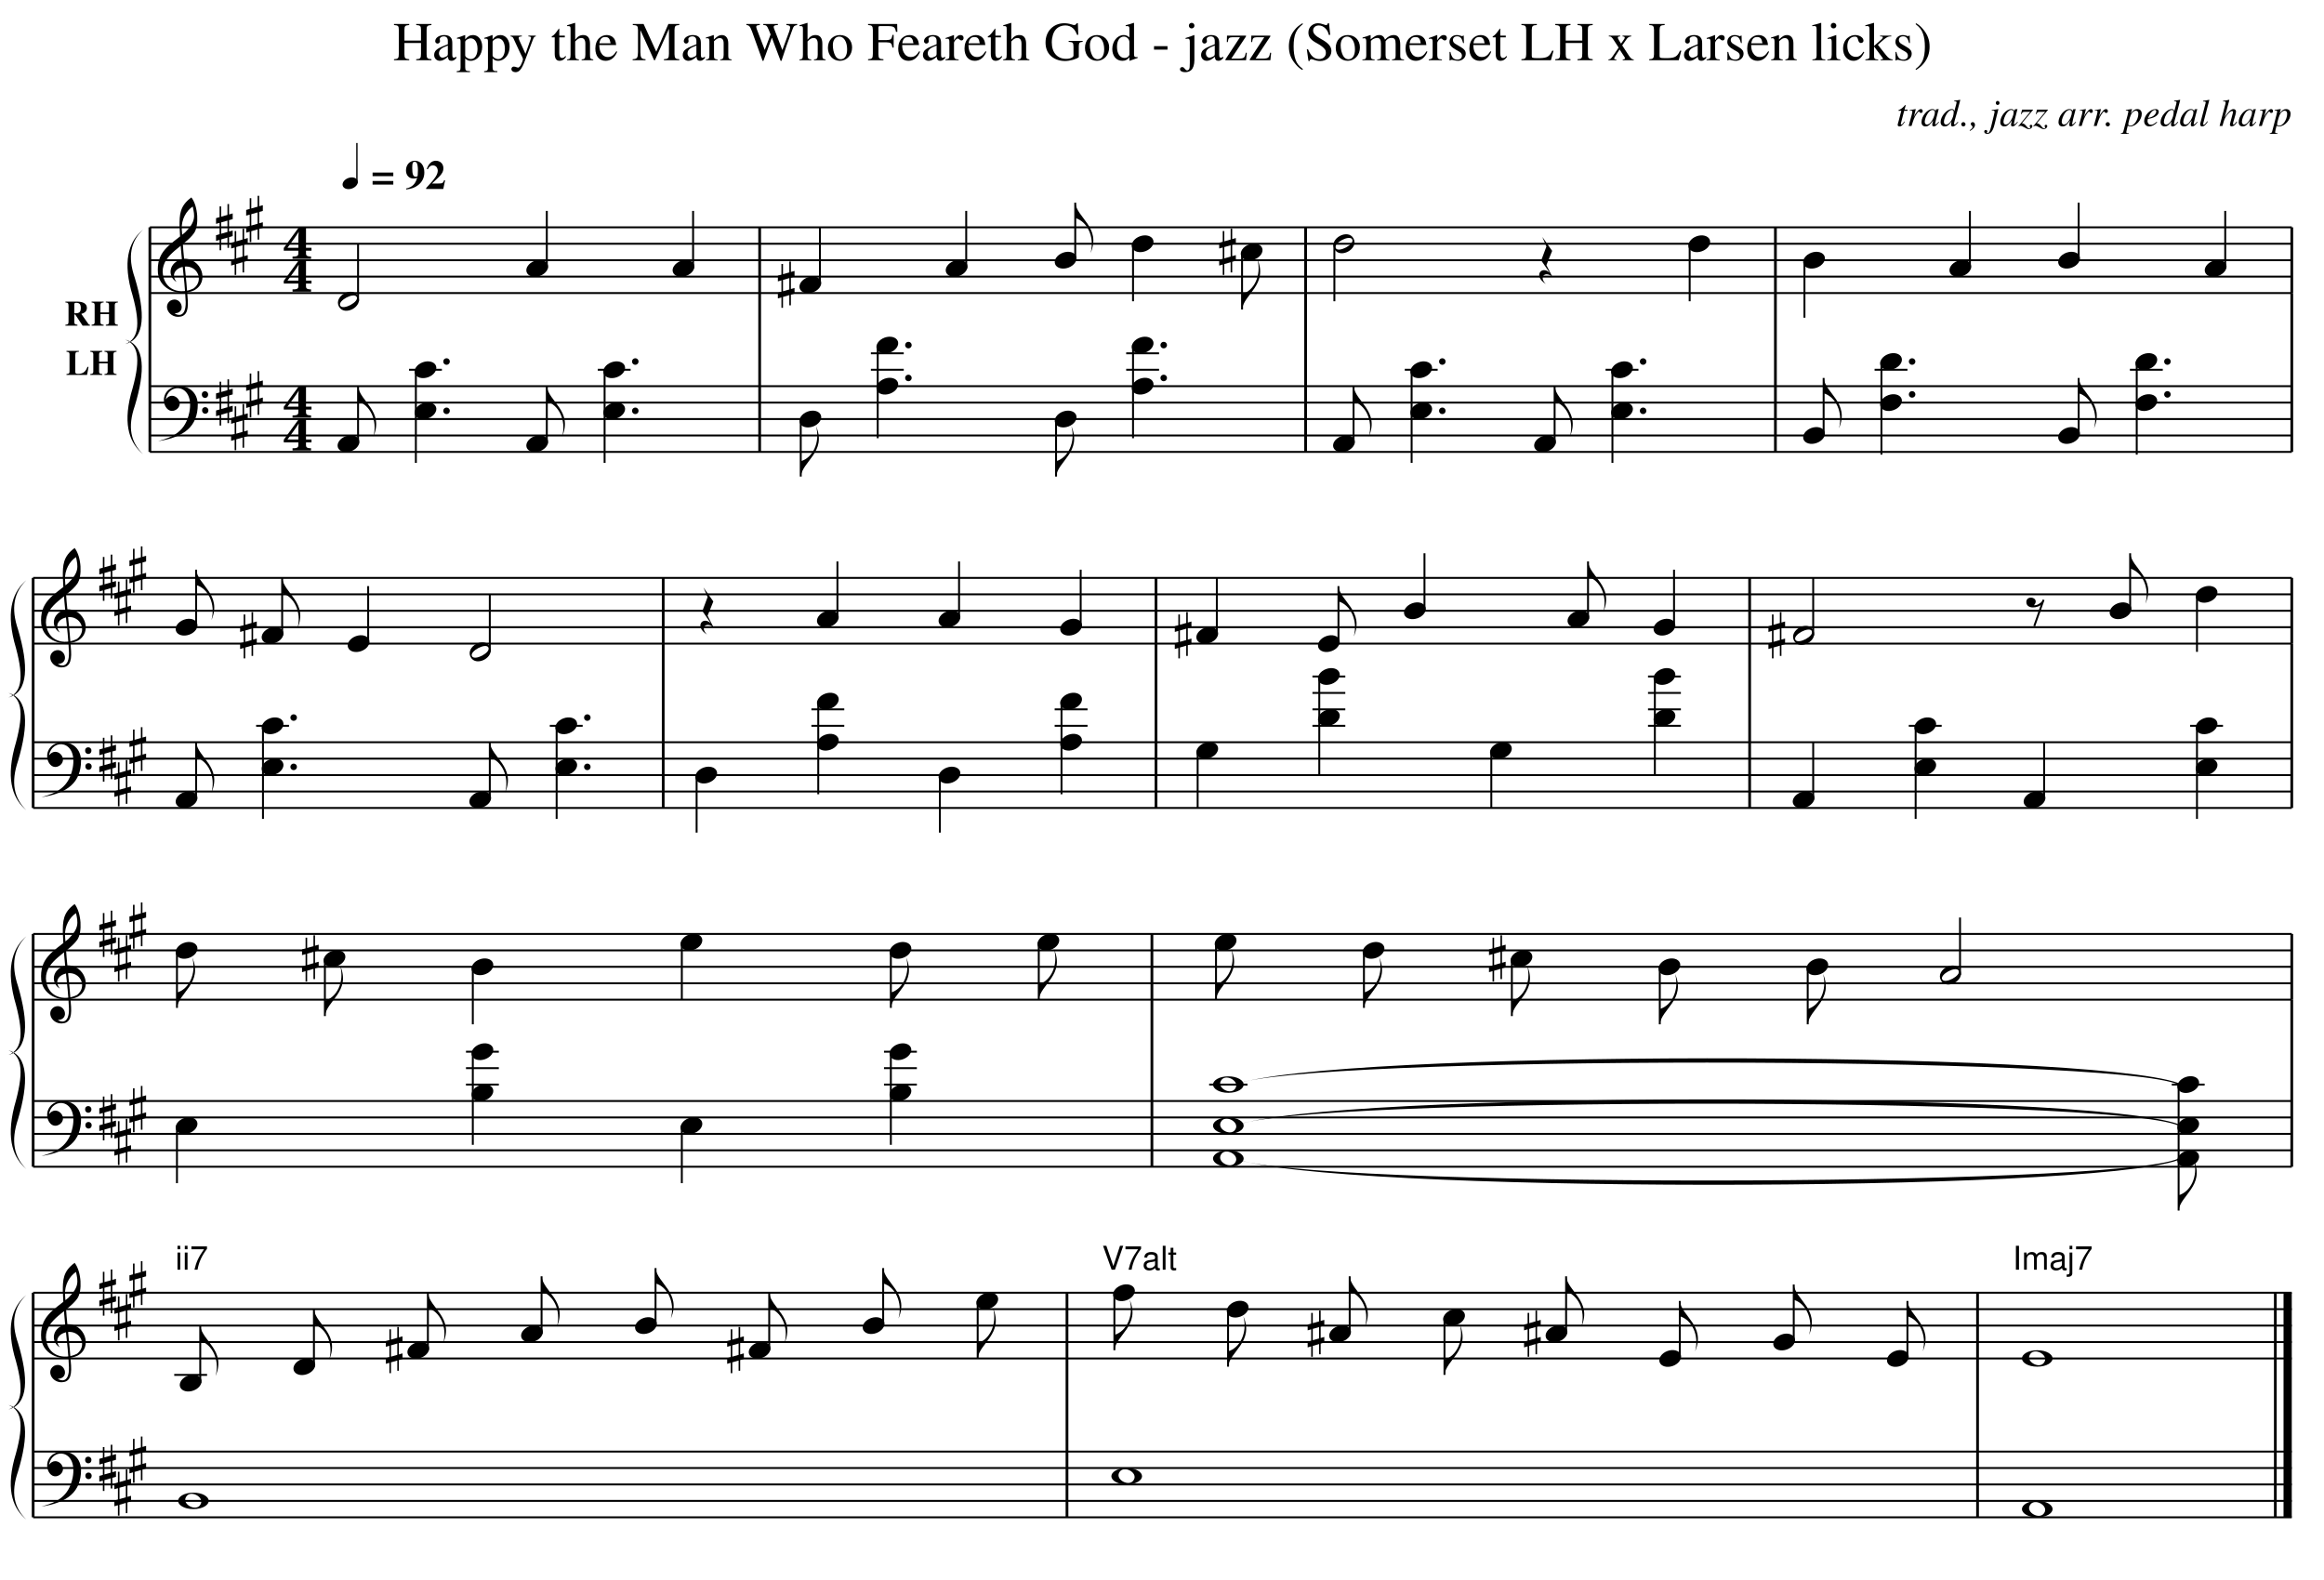
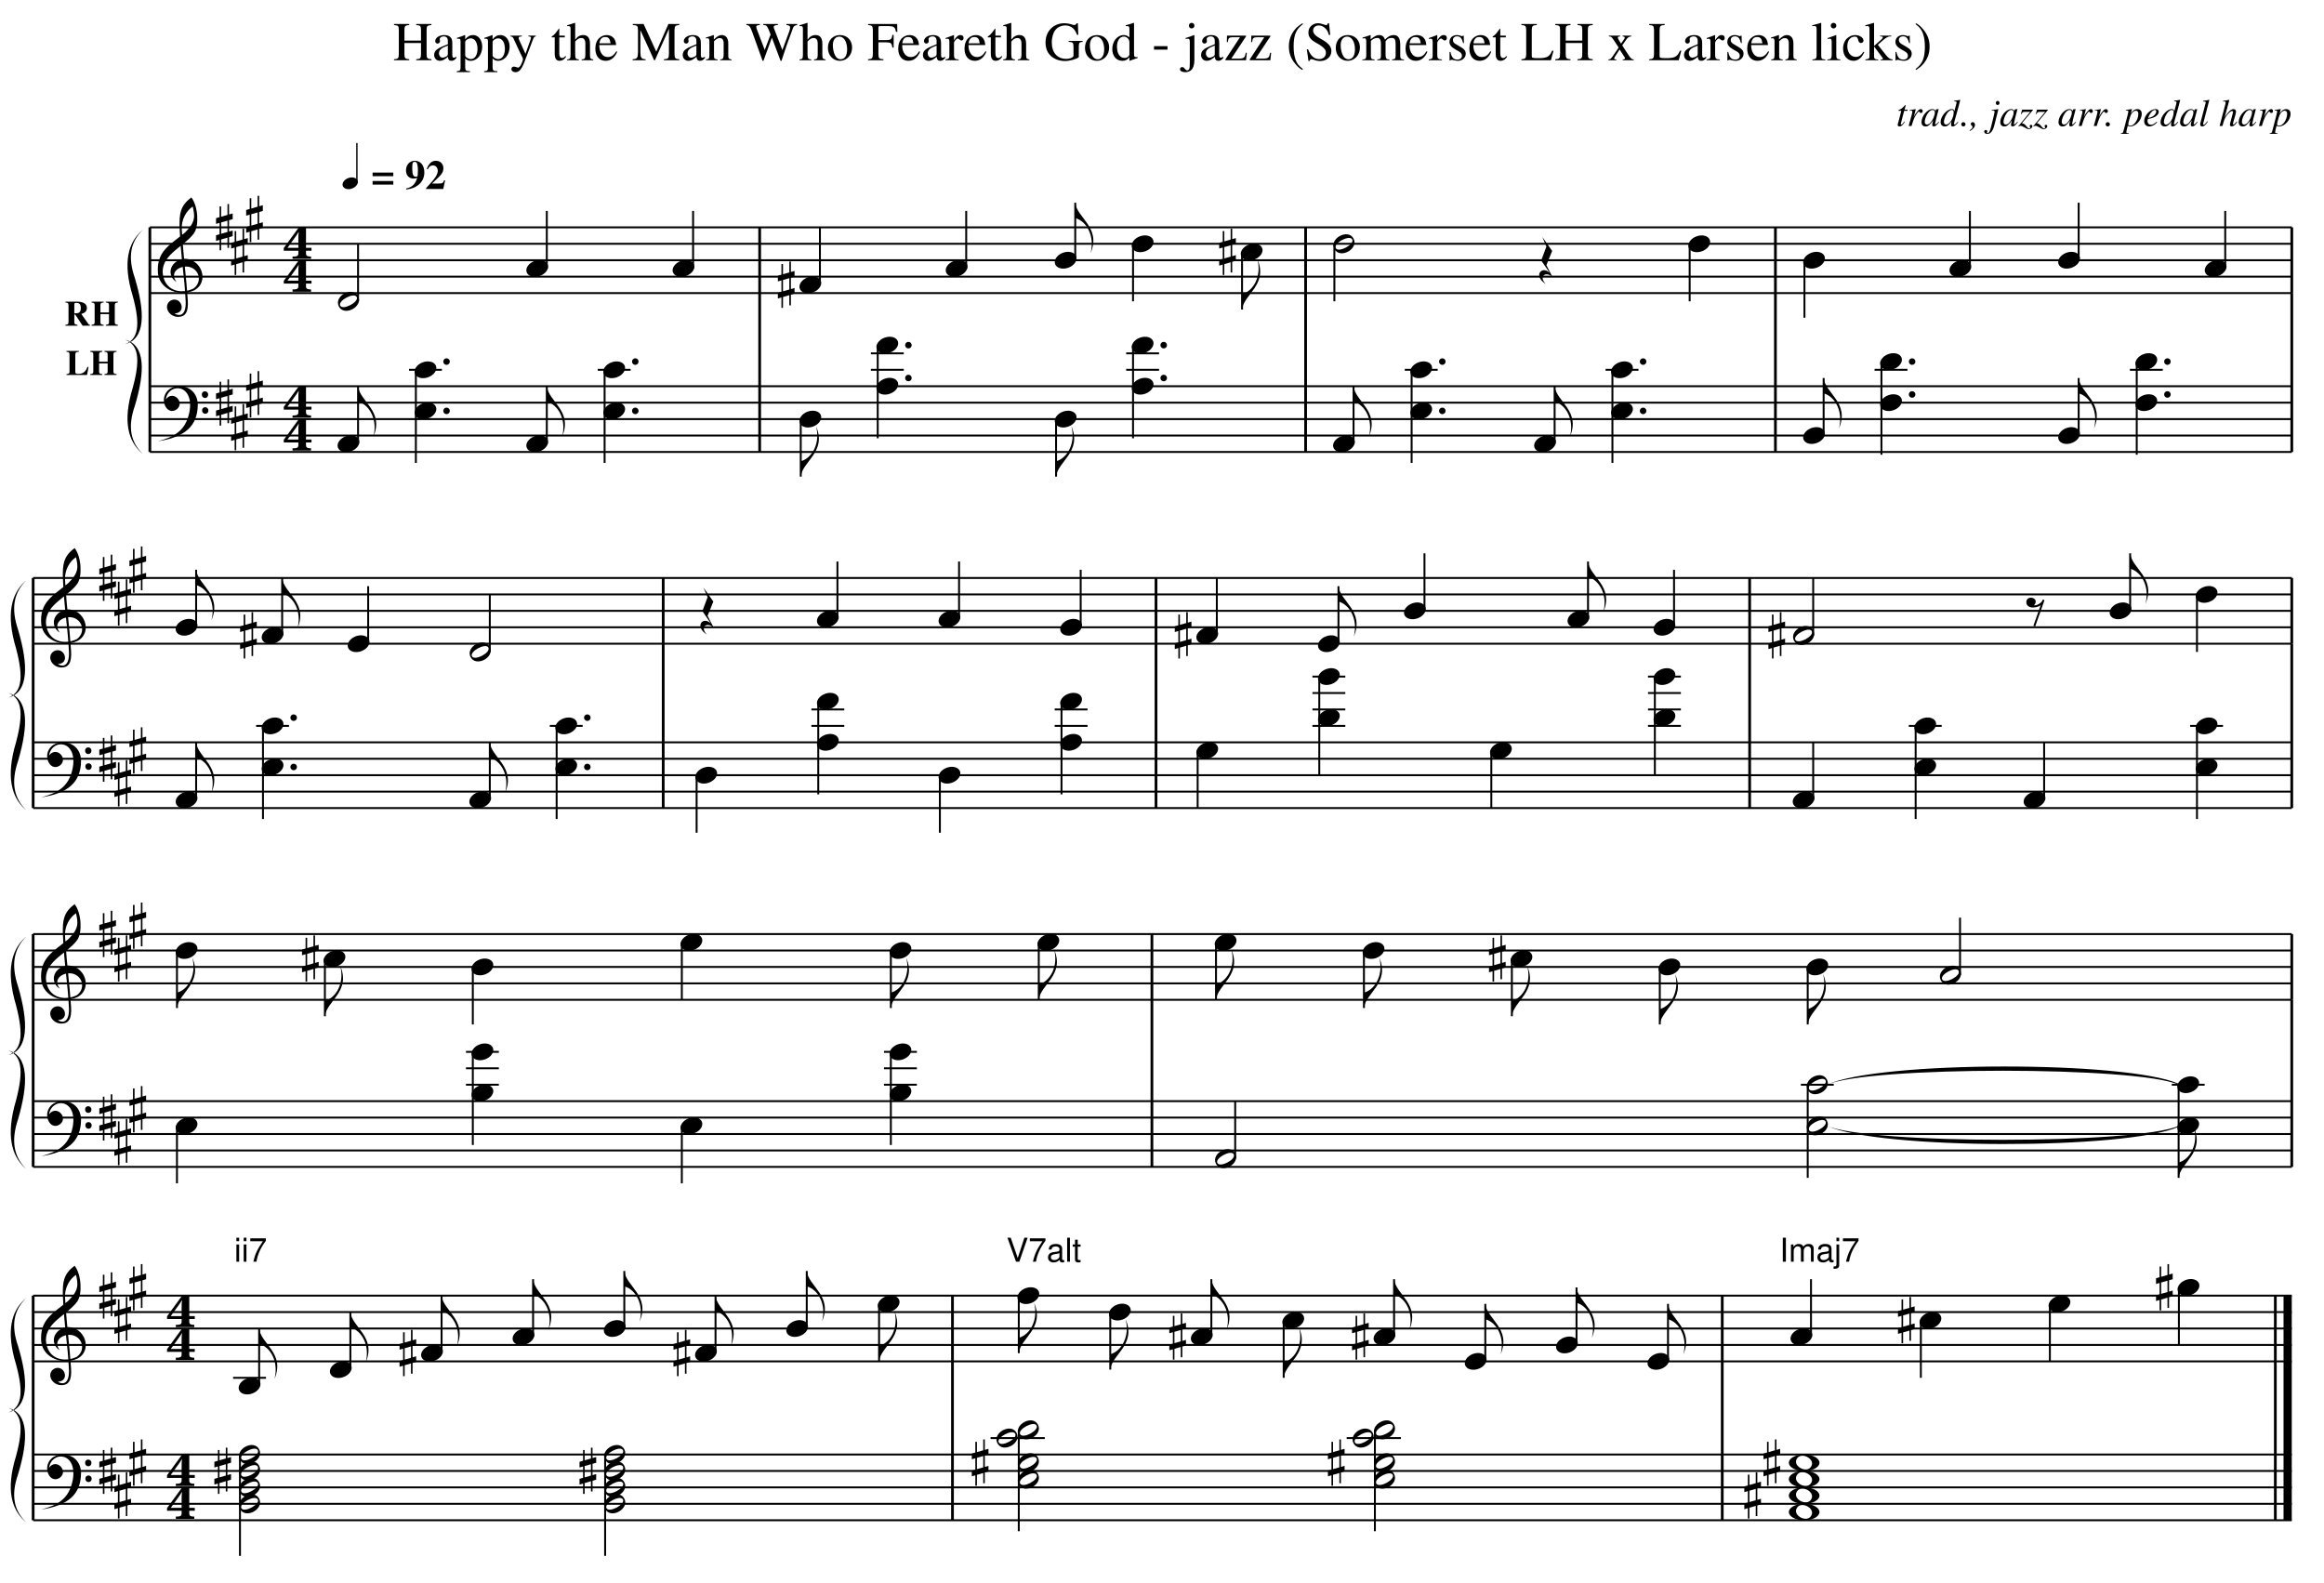
- <svg xmlns="http://www.w3.org/2000/svg" xmlns:xlink="http://www.w3.org/1999/xlink" viewBox="0 0 701.60 476.99" version="1.1" color="black" width="701.60px" height="476.99px">
+ <svg xmlns="http://www.w3.org/2000/svg" xmlns:xlink="http://www.w3.org/1999/xlink" viewBox="0 0 701.60 477.81" version="1.1" color="black" width="701.60px" height="477.81px">
  <style type="text/css">
.fill {fill: currentColor}
.stroke {stroke: currentColor; fill: none}
text{white-space: pre}
</style>
  <g stroke-width="0.70" transform="scale(0.827)">

</g>
  <g stroke-width="0.70" transform="scale(0.827)" style="font:20.00px Times">
    <text x="424.40" y="22.00" text-anchor="middle">Happy the Man Who Feareth God  -  jazz (Somerset LH x Larsen licks)</text>
  </g>
  <g stroke-width="0.70" transform="scale(0.827)" style="font:italic 14.00px Times">
    <text x="836.60" y="46.00" text-anchor="end">trad., jazz arr. pedal harp</text>
  </g>
  <g stroke-width="0.70" transform="scale(0.579)" style="font:italic 14.00px Times">
    <defs>
      <ellipse id="hd" rx="4.1" ry="2.9" transform="rotate(-20)" class="fill" />
    </defs>
    <use x="182.59" y="95.57" xlink:href="#hd" />
    <path d="M186.09 95.57v-21.00" class="stroke" />
  </g>
  <g stroke-width="0.70" transform="scale(0.827)" style="font:bold 15.00px Times">
    <text x="135.51" y="69.00">= 92</text>
  </g>
  <g stroke-width="0.70" transform="scale(0.827)" style="font:bold 13.00px Times">
    <text x="33.41" y="118.90" text-anchor="middle">RH</text>
    <text x="33.41" y="136.90" text-anchor="middle">LH</text>
    <path class="stroke" stroke-width="1" d="M54.71 165.00v-82.00" />
    <defs>
      <path id="brace" class="fill" d="m-2.5 101  c-4.5 -4.6 -7.5 -12.2 -4.4 -26.8  3.5 -14.3 3.2 -21.7 -2.1 -24.2  7.4 2.4 7.3 14.2 3.5 29.5  -2.7 9.5 -1.5 16.2 3 21.5  M-2.5 1c-4.5 4.6 -7.5 12.2 -4.4 26.8  c3.5 14.3 3.2 21.7 -2.1 24.2  7.4 -2.4 7.3 -14.2 3.5 -29.5  -2.7 -9.5 -1.5 -16.2 3 -21.5" />
    </defs>
    <g transform="translate(54.71,83.00) scale(1,0.82)">
      <use xlink:href="#brace" />
    </g>
    <path class="stroke" stroke-width="1" d="M277.31 107.00v-24.00" />
    <path class="stroke" stroke-width="1" d="M277.31 165.00v-58.00" />
    <path class="stroke" stroke-width="1" d="M476.61 107.00v-24.00" />
    <path class="stroke" stroke-width="1" d="M476.61 165.00v-58.00" />
    <path class="stroke" stroke-width="1" d="M648.11 107.00v-24.00" />
    <path class="stroke" stroke-width="1" d="M648.11 165.00v-58.00" />
    <path class="stroke" stroke-width="1" d="M836.61 107.00v-24.00" />
    <path class="stroke" stroke-width="1" d="M836.61 165.00v-58.00" />
    <path d="m54.71 107.00  h781.90  M54.71 101.00  h781.90  M54.71 95.00  h781.90  M54.71 89.00  h781.90  M54.71 83.00  h781.90  " class="stroke" />
    <path d="m54.71 165.00  h781.90  M54.71 159.00  h781.90  M54.71 153.00  h781.90  M54.71 147.00  h781.90  M54.71 141.00  h781.90  " class="stroke" />
    <defs>
      <path id="utclef" class="fill" d="m-50 -90  c-72 -41 -72 -158 52 -188  150 -10 220 188 90 256  -114 52 -275 0 -293 -136  -15 -181 93 -229 220 -334  88 -87 79 -133 62 -210  -51 33 -94 105 -89 186  17 267 36 374 49 574  6 96 -19 134 -77 135  -80 1 -126 -93 -61 -133  85 -41 133 101 31 105  23 17 92 37 90 -92  -10 -223 -39 -342 -50 -617  0 -90 0 -162 96 -232  56 72 63 230 22 289  -74 106 -257 168 -255 316  9 153 148 185 252 133  86 -65 29 -192 -80 -176  -71 12 -105 67 -59 124" />
      <use id="tclef" transform="translate(0,6) scale(0.045)" xlink:href="#utclef" />
    </defs>
    <use x="66.71" y="101.00" xlink:href="#tclef" />
    <defs>
      <path id="usharp" class="fill" d="  m136 -702  v890  h32  v-890  m128 840  h32  v-888  h-32  m-232 286  v116  l338 -96  v-116  m-338 442  v116  l338 -98  v-114" />
      <use id="sh0" transform="translate(-4,5) scale(0.018)" xlink:href="#usharp" />
    </defs>
    <use x="81.71" y="83.00" xlink:href="#sh0" />
    <use x="87.21" y="92.00" xlink:href="#sh0" />
    <use x="92.71" y="80.00" xlink:href="#sh0" />
    <g style="font:bold 16px serif" transform="translate(108.71,106.50) scale(1.2,1)">
      <text text-anchor="middle">4</text>
      <text y="-12" text-anchor="middle">4</text>
    </g>
    <defs>
      <path id="Hd" class="fill" d="m3 -1.6  c-1 -1.8 -7 1.4 -6 3.2  1 1.8 7 -1.4 6 -3.2  m0.5 -0.3  c2 3.8 -5 7.6 -7 3.8  -2 -3.8 5 -7.6 7 -3.8" />
    </defs>
    <use x="127.21" y="110.00" xlink:href="#Hd" />
    <path d="M130.71 110.00v-21.00" class="stroke" />
    <use x="196.11" y="98.00" xlink:href="#hd" />
    <path d="M199.61 98.00v-21.00" class="stroke" />
    <use x="249.51" y="98.00" xlink:href="#hd" />
    <path d="M253.01 98.00v-21.00" class="stroke" />
    <use x="295.81" y="104.00" xlink:href="#hd" />
    <use x="286.81" y="104.00" xlink:href="#sh0" />
    <path d="M299.31 104.00v-21.00" class="stroke" />
    <use x="349.21" y="98.00" xlink:href="#hd" />
    <path d="M352.71 98.00v-21.00" class="stroke" />
    <use x="389.01" y="95.00" xlink:href="#hd" />
    <path d="M392.51 95.00v-21.00" class="stroke" />
    <path class="fill" d="M392.51 74.00c0.6 5.6 9.6 9 5.6 18.4  1.6 -6 -1.3 -11.6 -5.6 -12.8 " />
    <use x="417.11" y="89.00" xlink:href="#hd" />
    <path d="M413.61 89.00v21.00" class="stroke" />
    <use x="456.91" y="92.00" xlink:href="#hd" />
    <use x="447.91" y="92.00" xlink:href="#sh0" />
    <path d="M453.41 92.00v21.00" class="stroke" />
    <path class="fill" d="M453.41 113.00c0.6 -5.6 9.6 -9 5.6 -18.4  1.6 6 -1.3 11.6 -5.6 12.8 " />
    <use x="490.61" y="89.00" xlink:href="#Hd" />
    <path d="M487.11 89.00v21.00" class="stroke" />
    <defs>
      <path id="r4" class="fill" d="m-1 -8.5  l3.6 5.1 -2.1 5.2 2.2 4.3  c-2.6 -2.3 -5.1 0 -2.4 2.6  -4.8 -3 -1.5 -6.9 1.4 -4.1  l-3.1 -4.5 1.9 -5.1 -1.5 -3.5" />
    </defs>
    <use x="564.01" y="95.00" xlink:href="#r4" />
    <use x="620.31" y="89.00" xlink:href="#hd" />
    <path d="M616.81 89.00v21.00" class="stroke" />
    <use x="662.21" y="95.00" xlink:href="#hd" />
    <path d="M658.71 95.00v21.00" class="stroke" />
    <use x="715.61" y="98.00" xlink:href="#hd" />
    <path d="M719.11 98.00v-21.00" class="stroke" />
    <use x="755.31" y="95.00" xlink:href="#hd" />
    <path d="M758.81 95.00v-21.00" class="stroke" />
    <use x="808.81" y="98.00" xlink:href="#hd" />
    <path d="M812.31 98.00v-21.00" class="stroke" />
    <defs>
      <path id="ubclef" class="fill" d="m-200 -87  c124 -35 222 -78 254 -236  43 -228 -167 -246 -192 -103  59 -80 157 22 92 78  -62 47 -115 -22 -106 -88  21 -141 270 -136 274 52  -1 175 -106 264 -322 297  m357 -250  c0 -36 51 -34 51 0  0 37 -51 36 -51 0  m-2 -129  c0 -36 51 -34 51 0  0 38 -51 37 -51 0" />
      <use id="bclef" transform="translate(0,18) scale(0.045)" xlink:href="#ubclef" />
    </defs>
    <use x="66.71" y="147.00" xlink:href="#bclef" />
    <use x="81.71" y="147.00" xlink:href="#sh0" />
    <use x="87.21" y="156.00" xlink:href="#sh0" />
    <use x="92.71" y="144.00" xlink:href="#sh0" />
    <g style="font:bold 16px serif" transform="translate(108.71,164.50) scale(1.2,1)">
      <text text-anchor="middle">4</text>
      <text y="-12" text-anchor="middle">4</text>
    </g>
    <use x="127.21" y="162.00" xlink:href="#hd" />
    <path d="M130.71 162.00v-21.00" class="stroke" />
    <path class="fill" d="M130.71 141.00c0.6 5.6 9.6 9 5.6 18.4  1.6 -6 -1.3 -11.6 -5.6 -12.8 " />
    <defs>
      <path id="hl" class="stroke" d="m-6 0h12" />
    </defs>
    <use x="155.31" y="135.00" xlink:href="#hl" />
    <use x="155.31" y="135.00" xlink:href="#hd" />
    <circle class="fill" cx="163.01" cy="132.00" r="1.2" />
    <path d="M151.81 135.00v34.00" class="stroke" />
    <use x="155.31" y="150.00" xlink:href="#hd" />
    <circle class="fill" cx="163.01" cy="150.00" r="1.2" />
    <use x="196.11" y="162.00" xlink:href="#hd" />
    <path d="M199.61 162.00v-21.00" class="stroke" />
    <path class="fill" d="M199.61 141.00c0.6 5.6 9.6 9 5.6 18.4  1.6 -6 -1.3 -11.6 -5.6 -12.8 " />
    <use x="224.21" y="135.00" xlink:href="#hl" />
    <use x="224.21" y="135.00" xlink:href="#hd" />
    <circle class="fill" cx="231.91" cy="132.00" r="1.2" />
    <path d="M220.71 135.00v34.00" class="stroke" />
    <use x="224.21" y="150.00" xlink:href="#hd" />
    <circle class="fill" cx="231.91" cy="150.00" r="1.2" />
    <use x="295.81" y="153.00" xlink:href="#hd" />
    <path d="M292.31 153.00v21.00" class="stroke" />
    <path class="fill" d="M292.31 174.00c0.6 -5.6 9.6 -9 5.6 -18.4  1.6 6 -1.3 11.6 -5.6 12.8 " />
    <use x="323.91" y="135.00" xlink:href="#hl" />
    <use x="323.91" y="129.00" xlink:href="#hl" />
    <use x="323.91" y="126.00" xlink:href="#hd" />
    <circle class="fill" cx="331.61" cy="126.00" r="1.2" />
    <path d="M320.41 126.00v34.00" class="stroke" />
    <use x="323.91" y="141.00" xlink:href="#hd" />
    <circle class="fill" cx="331.61" cy="138.00" r="1.2" />
    <use x="389.01" y="153.00" xlink:href="#hd" />
    <path d="M385.51 153.00v21.00" class="stroke" />
    <path class="fill" d="M385.51 174.00c0.6 -5.6 9.6 -9 5.6 -18.4  1.6 6 -1.3 11.6 -5.6 12.8 " />
    <use x="417.11" y="135.00" xlink:href="#hl" />
    <use x="417.11" y="129.00" xlink:href="#hl" />
    <use x="417.11" y="126.00" xlink:href="#hd" />
    <circle class="fill" cx="424.81" cy="126.00" r="1.2" />
    <path d="M413.61 126.00v34.00" class="stroke" />
    <use x="417.11" y="141.00" xlink:href="#hd" />
    <circle class="fill" cx="424.81" cy="138.00" r="1.2" />
    <use x="490.61" y="162.00" xlink:href="#hd" />
    <path d="M494.11 162.00v-21.00" class="stroke" />
    <path class="fill" d="M494.11 141.00c0.6 5.6 9.6 9 5.6 18.4  1.6 -6 -1.3 -11.6 -5.6 -12.8 " />
    <use x="518.81" y="135.00" xlink:href="#hl" />
    <use x="518.81" y="135.00" xlink:href="#hd" />
    <circle class="fill" cx="526.51" cy="132.00" r="1.2" />
    <path d="M515.31 135.00v34.00" class="stroke" />
    <use x="518.81" y="150.00" xlink:href="#hd" />
    <circle class="fill" cx="526.51" cy="150.00" r="1.2" />
    <use x="564.01" y="162.00" xlink:href="#hd" />
    <path d="M567.51 162.00v-21.00" class="stroke" />
    <path class="fill" d="M567.51 141.00c0.6 5.6 9.6 9 5.6 18.4  1.6 -6 -1.3 -11.6 -5.6 -12.8 " />
    <use x="592.11" y="135.00" xlink:href="#hl" />
    <use x="592.11" y="135.00" xlink:href="#hd" />
    <circle class="fill" cx="599.81" cy="132.00" r="1.2" />
    <path d="M588.61 135.00v34.00" class="stroke" />
    <use x="592.11" y="150.00" xlink:href="#hd" />
    <circle class="fill" cx="599.81" cy="150.00" r="1.2" />
    <use x="662.21" y="159.00" xlink:href="#hd" />
    <path d="M665.71 159.00v-21.00" class="stroke" />
    <path class="fill" d="M665.71 138.00c0.6 5.6 9.6 9 5.6 18.4  1.6 -6 -1.3 -11.6 -5.6 -12.8 " />
    <use x="690.31" y="135.00" xlink:href="#hl" />
    <use x="690.31" y="132.00" xlink:href="#hd" />
    <circle class="fill" cx="698.01" cy="132.00" r="1.2" />
    <path d="M686.81 132.00v34.00" class="stroke" />
    <use x="690.31" y="147.00" xlink:href="#hd" />
    <circle class="fill" cx="698.01" cy="144.00" r="1.2" />
    <use x="755.31" y="159.00" xlink:href="#hd" />
    <path d="M758.81 159.00v-21.00" class="stroke" />
    <path class="fill" d="M758.81 138.00c0.6 5.6 9.6 9 5.6 18.4  1.6 -6 -1.3 -11.6 -5.6 -12.8 " />
    <use x="783.51" y="135.00" xlink:href="#hl" />
    <use x="783.51" y="132.00" xlink:href="#hd" />
    <circle class="fill" cx="791.21" cy="132.00" r="1.2" />
    <path d="M780.01 132.00v34.00" class="stroke" />
    <use x="783.51" y="147.00" xlink:href="#hd" />
    <circle class="fill" cx="791.21" cy="144.00" r="1.2" />
  </g>
  <g stroke-width="0.70" transform="scale(0.827)" style="font:bold 13.00px Times">
    <path class="stroke" stroke-width="1" d="M12.10 295.00v-84.00" />
    <g transform="translate(12.10,211.00) scale(1,0.84)">
      <use xlink:href="#brace" />
    </g>
    <path class="stroke" stroke-width="1" d="M242.10 235.00v-24.00" />
    <path class="stroke" stroke-width="1" d="M242.10 295.00v-60.00" />
    <path class="stroke" stroke-width="1" d="M422.00 235.00v-24.00" />
    <path class="stroke" stroke-width="1" d="M422.00 295.00v-60.00" />
    <path class="stroke" stroke-width="1" d="M638.70 235.00v-24.00" />
    <path class="stroke" stroke-width="1" d="M638.70 295.00v-60.00" />
    <path class="stroke" stroke-width="1" d="M836.60 235.00v-24.00" />
    <path class="stroke" stroke-width="1" d="M836.60 295.00v-60.00" />
    <path d="m12.10 235.00  h824.50  M12.10 229.00  h824.50  M12.10 223.00  h824.50  M12.10 217.00  h824.50  M12.10 211.00  h824.50  " class="stroke" />
    <path d="m12.10 295.00  h824.50  M12.10 289.00  h824.50  M12.10 283.00  h824.50  M12.10 277.00  h824.50  M12.10 271.00  h824.50  " class="stroke" />
    <use x="24.10" y="229.00" xlink:href="#tclef" />
    <use x="39.10" y="211.00" xlink:href="#sh0" />
    <use x="44.60" y="220.00" xlink:href="#sh0" />
    <use x="50.10" y="208.00" xlink:href="#sh0" />
    <use x="68.10" y="229.00" xlink:href="#hd" />
    <path d="M71.60 229.00v-21.00" class="stroke" />
    <path class="fill" d="M71.60 208.00c0.6 5.6 9.6 9 5.6 18.4  1.6 -6 -1.3 -11.6 -5.6 -12.8 " />
    <use x="99.50" y="232.00" xlink:href="#hd" />
    <use x="90.50" y="232.00" xlink:href="#sh0" />
    <path d="M103.00 232.00v-21.00" class="stroke" />
    <path class="fill" d="M103.00 211.00c0.6 5.6 9.6 9 5.6 18.4  1.6 -6 -1.3 -11.6 -5.6 -12.8 " />
    <use x="130.90" y="235.00" xlink:href="#hd" />
    <path d="M134.40 235.00v-21.00" class="stroke" />
    <use x="175.30" y="238.00" xlink:href="#Hd" />
    <path d="M178.80 238.00v-21.00" class="stroke" />
    <use x="257.80" y="223.00" xlink:href="#r4" />
    <use x="302.20" y="226.00" xlink:href="#hd" />
    <path d="M305.70 226.00v-21.00" class="stroke" />
    <use x="346.60" y="226.00" xlink:href="#hd" />
    <path d="M350.10 226.00v-21.00" class="stroke" />
    <use x="391.00" y="229.00" xlink:href="#hd" />
    <path d="M394.50 229.00v-21.00" class="stroke" />
    <use x="440.70" y="232.00" xlink:href="#hd" />
    <use x="431.70" y="232.00" xlink:href="#sh0" />
    <path d="M444.20 232.00v-21.00" class="stroke" />
    <use x="485.10" y="235.00" xlink:href="#hd" />
    <path d="M488.60 235.00v-21.00" class="stroke" />
    <path class="fill" d="M488.60 214.00c0.6 5.6 9.6 9 5.6 18.4  1.6 -6 -1.3 -11.6 -5.6 -12.8 " />
    <use x="516.50" y="223.00" xlink:href="#hd" />
    <path d="M520.00 223.00v-21.00" class="stroke" />
    <use x="576.20" y="226.00" xlink:href="#hd" />
    <path d="M579.70 226.00v-21.00" class="stroke" />
    <path class="fill" d="M579.70 205.00c0.6 5.6 9.6 9 5.6 18.4  1.6 -6 -1.3 -11.6 -5.6 -12.8 " />
    <use x="607.60" y="229.00" xlink:href="#hd" />
    <path d="M611.10 229.00v-21.00" class="stroke" />
    <use x="658.40" y="232.00" xlink:href="#Hd" />
    <use x="648.40" y="232.00" xlink:href="#sh0" />
    <path d="M661.90 232.00v-21.00" class="stroke" />
    <defs>
      <path id="r8e" class="fill" d="m 0 0  c-1.5 1.5 -2.4 2 -3.6 2  2.4 -2.8 -2.8 -4 -2.8 -1.2  c0 2.7 4.3 2.4 5.9 0.6" />
      <g id="r8">
        <path d="m3.3 -4l-3.4 9.6" class="stroke" />
        <use x="3.4" y="-4" xlink:href="#r8e" />
      </g>
    </defs>
    <use x="742.70" y="223.00" xlink:href="#r8" />
    <use x="774.10" y="223.00" xlink:href="#hd" />
    <path d="M777.60 223.00v-21.00" class="stroke" />
    <path class="fill" d="M777.60 202.00c0.6 5.6 9.6 9 5.6 18.4  1.6 -6 -1.3 -11.6 -5.6 -12.8 " />
    <use x="805.50" y="217.00" xlink:href="#hd" />
    <path d="M802.00 217.00v21.00" class="stroke" />
    <use x="24.10" y="277.00" xlink:href="#bclef" />
    <use x="39.10" y="277.00" xlink:href="#sh0" />
    <use x="44.60" y="286.00" xlink:href="#sh0" />
    <use x="50.10" y="274.00" xlink:href="#sh0" />
    <use x="68.10" y="292.00" xlink:href="#hd" />
    <path d="M71.60 292.00v-21.00" class="stroke" />
    <path class="fill" d="M71.60 271.00c0.6 5.6 9.6 9 5.6 18.4  1.6 -6 -1.3 -11.6 -5.6 -12.8 " />
    <use x="99.50" y="265.00" xlink:href="#hl" />
    <use x="99.50" y="265.00" xlink:href="#hd" />
    <circle class="fill" cx="107.20" cy="262.00" r="1.2" />
    <path d="M96.00 265.00v34.00" class="stroke" />
    <use x="99.50" y="280.00" xlink:href="#hd" />
    <circle class="fill" cx="107.20" cy="280.00" r="1.2" />
    <use x="175.30" y="292.00" xlink:href="#hd" />
    <path d="M178.80 292.00v-21.00" class="stroke" />
    <path class="fill" d="M178.80 271.00c0.6 5.6 9.6 9 5.6 18.4  1.6 -6 -1.3 -11.6 -5.6 -12.8 " />
    <use x="206.70" y="265.00" xlink:href="#hl" />
    <use x="206.70" y="265.00" xlink:href="#hd" />
    <circle class="fill" cx="214.40" cy="262.00" r="1.2" />
    <path d="M203.20 265.00v34.00" class="stroke" />
    <use x="206.70" y="280.00" xlink:href="#hd" />
    <circle class="fill" cx="214.40" cy="280.00" r="1.2" />
    <use x="257.80" y="283.00" xlink:href="#hd" />
    <path d="M254.30 283.00v21.00" class="stroke" />
    <use x="302.20" y="265.00" xlink:href="#hl" />
    <use x="302.20" y="259.00" xlink:href="#hl" />
    <use x="302.20" y="256.00" xlink:href="#hd" />
    <path d="M298.70 256.00v34.00" class="stroke" />
    <use x="302.20" y="271.00" xlink:href="#hd" />
    <use x="346.60" y="283.00" xlink:href="#hd" />
    <path d="M343.10 283.00v21.00" class="stroke" />
    <use x="391.00" y="265.00" xlink:href="#hl" />
    <use x="391.00" y="259.00" xlink:href="#hl" />
    <use x="391.00" y="256.00" xlink:href="#hd" />
    <path d="M387.50 256.00v34.00" class="stroke" />
    <use x="391.00" y="271.00" xlink:href="#hd" />
    <use x="440.70" y="274.00" xlink:href="#hd" />
    <path d="M437.20 274.00v21.00" class="stroke" />
    <use x="485.10" y="265.00" xlink:href="#hl" />
    <use x="485.10" y="259.00" xlink:href="#hl" />
    <use x="485.10" y="253.00" xlink:href="#hl" />
    <use x="485.10" y="247.00" xlink:href="#hl" />
    <use x="485.10" y="247.00" xlink:href="#hd" />
    <path d="M481.60 247.00v36.00" class="stroke" />
    <use x="485.10" y="262.00" xlink:href="#hd" />
    <use x="547.90" y="274.00" xlink:href="#hd" />
    <path d="M544.40 274.00v21.00" class="stroke" />
    <use x="607.60" y="265.00" xlink:href="#hl" />
    <use x="607.60" y="259.00" xlink:href="#hl" />
    <use x="607.60" y="253.00" xlink:href="#hl" />
    <use x="607.60" y="247.00" xlink:href="#hl" />
    <use x="607.60" y="247.00" xlink:href="#hd" />
    <path d="M604.10 247.00v36.00" class="stroke" />
    <use x="607.60" y="262.00" xlink:href="#hd" />
    <use x="658.40" y="292.00" xlink:href="#hd" />
    <path d="M661.90 292.00v-21.00" class="stroke" />
    <use x="702.80" y="265.00" xlink:href="#hl" />
    <use x="702.80" y="265.00" xlink:href="#hd" />
    <path d="M699.30 265.00v34.00" class="stroke" />
    <use x="702.80" y="280.00" xlink:href="#hd" />
    <use x="742.70" y="292.00" xlink:href="#hd" />
    <path d="M746.20 292.00v-21.00" class="stroke" />
    <use x="805.50" y="265.00" xlink:href="#hl" />
    <use x="805.50" y="265.00" xlink:href="#hd" />
    <path d="M802.00 265.00v34.00" class="stroke" />
    <use x="805.50" y="280.00" xlink:href="#hd" />
  </g>
  <g stroke-width="0.70" transform="scale(0.827)" style="font:bold 13.00px Times">
    <path class="stroke" stroke-width="1" d="M12.10 426.00v-85.00" />
    <g transform="translate(12.10,341.00) scale(1,0.85)">
      <use xlink:href="#brace" />
    </g>
    <path class="stroke" stroke-width="1" d="M420.50 365.00v-24.00" />
    <path class="stroke" stroke-width="1" d="M420.50 426.00v-61.00" />
    <path class="stroke" stroke-width="1" d="M836.60 365.00v-24.00" />
    <path class="stroke" stroke-width="1" d="M836.60 426.00v-61.00" />
    <path d="m12.10 365.00  h824.50  M12.10 359.00  h824.50  M12.10 353.00  h824.50  M12.10 347.00  h824.50  M12.10 341.00  h824.50  " class="stroke" />
    <path d="m12.10 426.00  h824.50  M12.10 420.00  h824.50  M12.10 414.00  h824.50  M12.10 408.00  h824.50  M12.10 402.00  h824.50  " class="stroke" />
    <use x="24.10" y="359.00" xlink:href="#tclef" />
    <use x="39.10" y="341.00" xlink:href="#sh0" />
    <use x="44.60" y="350.00" xlink:href="#sh0" />
    <use x="50.10" y="338.00" xlink:href="#sh0" />
    <use x="68.10" y="347.00" xlink:href="#hd" />
    <path d="M64.60 347.00v21.00" class="stroke" />
    <path class="fill" d="M64.60 368.00c0.6 -5.6 9.6 -9 5.6 -18.4  1.6 6 -1.3 11.6 -5.6 12.8 " />
    <use x="122.10" y="350.00" xlink:href="#hd" />
    <use x="113.10" y="350.00" xlink:href="#sh0" />
    <path d="M118.60 350.00v21.00" class="stroke" />
    <path class="fill" d="M118.60 371.00c0.6 -5.6 9.6 -9 5.6 -18.4  1.6 6 -1.3 11.6 -5.6 12.8 " />
    <use x="176.10" y="353.00" xlink:href="#hd" />
    <path d="M172.60 353.00v21.00" class="stroke" />
    <use x="252.40" y="344.00" xlink:href="#hd" />
    <path d="M248.90 344.00v21.00" class="stroke" />
    <use x="328.70" y="347.00" xlink:href="#hd" />
    <path d="M325.20 347.00v21.00" class="stroke" />
    <path class="fill" d="M325.20 368.00c0.6 -5.6 9.6 -9 5.6 -18.4  1.6 6 -1.3 11.6 -5.6 12.8 " />
    <use x="382.70" y="344.00" xlink:href="#hd" />
    <path d="M379.20 344.00v21.00" class="stroke" />
    <path class="fill" d="M379.20 365.00c0.6 -5.6 9.6 -9 5.6 -18.4  1.6 6 -1.3 11.6 -5.6 12.8 " />
    <use x="447.40" y="344.00" xlink:href="#hd" />
    <path d="M443.90 344.00v21.00" class="stroke" />
    <path class="fill" d="M443.90 365.00c0.6 -5.6 9.6 -9 5.6 -18.4  1.6 6 -1.3 11.6 -5.6 12.8 " />
    <use x="501.40" y="347.00" xlink:href="#hd" />
    <path d="M497.90 347.00v21.00" class="stroke" />
    <path class="fill" d="M497.90 368.00c0.6 -5.6 9.6 -9 5.6 -18.4  1.6 6 -1.3 11.6 -5.6 12.8 " />
    <use x="555.40" y="350.00" xlink:href="#hd" />
    <use x="546.40" y="350.00" xlink:href="#sh0" />
    <path d="M551.90 350.00v21.00" class="stroke" />
    <path class="fill" d="M551.90 371.00c0.6 -5.6 9.6 -9 5.6 -18.4  1.6 6 -1.3 11.6 -5.6 12.8 " />
    <use x="609.40" y="353.00" xlink:href="#hd" />
    <path d="M605.90 353.00v21.00" class="stroke" />
    <path class="fill" d="M605.90 374.00c0.6 -5.6 9.6 -9 5.6 -18.4  1.6 6 -1.3 11.6 -5.6 12.8 " />
    <use x="663.40" y="353.00" xlink:href="#hd" />
    <path d="M659.90 353.00v21.00" class="stroke" />
    <path class="fill" d="M659.90 374.00c0.6 -5.6 9.6 -9 5.6 -18.4  1.6 6 -1.3 11.6 -5.6 12.8 " />
    <use x="712.00" y="356.00" xlink:href="#Hd" />
    <path d="M715.50 356.00v-21.00" class="stroke" />
    <use x="24.10" y="408.00" xlink:href="#bclef" />
    <use x="39.10" y="408.00" xlink:href="#sh0" />
    <use x="44.60" y="417.00" xlink:href="#sh0" />
    <use x="50.10" y="405.00" xlink:href="#sh0" />
    <use x="68.10" y="411.00" xlink:href="#hd" />
    <path d="M64.60 411.00v21.00" class="stroke" />
    <use x="176.10" y="396.00" xlink:href="#hl" />
    <use x="176.10" y="390.00" xlink:href="#hl" />
    <use x="176.10" y="384.00" xlink:href="#hl" />
    <use x="176.10" y="384.00" xlink:href="#hd" />
    <path d="M172.60 384.00v34.00" class="stroke" />
    <use x="176.10" y="399.00" xlink:href="#hd" />
    <use x="252.40" y="411.00" xlink:href="#hd" />
    <path d="M248.90 411.00v21.00" class="stroke" />
    <use x="328.70" y="396.00" xlink:href="#hl" />
    <use x="328.70" y="390.00" xlink:href="#hl" />
    <use x="328.70" y="384.00" xlink:href="#hl" />
    <use x="328.70" y="384.00" xlink:href="#hd" />
    <path d="M325.20 384.00v34.00" class="stroke" />
    <use x="328.70" y="399.00" xlink:href="#hd" />
-     <defs>
-       <path id="hl1" class="stroke" d="m-7 0h14" />
-     </defs>
-     <use x="448.40" y="396.00" xlink:href="#hl1" />
-     <defs>
-       <path id="HD" class="fill" d="m-2.7 -1.4  c1.5 -2.8 6.9 0 5.3 2.7  -1.5 2.8 -6.9 0 -5.3 -2.7  m8.3 1.4  c0 -1.5 -2.2 -3 -5.6 -3  -3.4 0 -5.6 1.5 -5.6 3  0 1.5 2.2 3 5.6 3  3.4 0 5.6 -1.5 5.6 -3" />
-     </defs>
-     <use x="448.40" y="396.00" xlink:href="#HD" />
-     <use x="448.40" y="423.00" xlink:href="#HD" />
-     <use x="448.40" y="411.00" xlink:href="#HD" />
+     <use x="447.40" y="423.00" xlink:href="#Hd" />
+     <path d="M450.90 423.00v-21.00" class="stroke" />
+     <use x="663.40" y="396.00" xlink:href="#hl" />
+     <use x="663.40" y="396.00" xlink:href="#Hd" />
+     <path d="M659.90 396.00v34.00" class="stroke" />
+     <use x="663.40" y="411.00" xlink:href="#Hd" />
    <use x="798.80" y="396.00" xlink:href="#hl" />
    <use x="798.80" y="396.00" xlink:href="#hd" />
-     <path d="M795.30 396.00v46.00" class="stroke" />
-     <path class="fill" d="M795.30 442.00c0.6 -5.6 9.6 -9 5.6 -18.4  1.6 6 -1.3 11.6 -5.6 12.8 " />
-     <use x="798.80" y="423.00" xlink:href="#hd" />
+     <path d="M795.30 396.00v34.00" class="stroke" />
+     <path class="fill" d="M795.30 430.00c0.6 -5.6 9.6 -9 5.6 -18.4  1.6 6 -1.3 11.6 -5.6 12.8 " />
    <use x="798.80" y="411.00" xlink:href="#hd" />
-     <path class="fill" d="M450.90 423.00c23.25 10.70 321.14 10.70 344.38 -0.00  v0.54c-33.58 12.15 -310.81 12.15 -344.38 -0.54" />
-     <path class="fill" d="M450.90 411.00c23.25 -10.70 321.14 -10.70 344.38 -0.00  v-0.54c-33.58 -12.15 -310.81 -12.15 -344.38 0.54" />
-     <path class="fill" d="M450.90 396.00c23.25 -10.70 321.14 -10.70 344.38 -0.00  v-0.54c-33.58 -12.15 -310.81 -12.15 -344.38 0.54" />
+     <path class="fill" d="M666.90 411.00c15.12 6.81 113.33 6.81 128.45 -0.00  v0.33c-18.97 8.48 -109.47 8.48 -128.45 -0.33" />
+     <path class="fill" d="M666.90 396.00c15.12 -6.81 113.33 -6.81 128.45 -0.00  v-0.33c-18.97 -8.48 -109.47 -8.48 -128.45 0.33" />
  </g>
  <g stroke-width="0.70" transform="scale(0.827)" style="font:bold 13.00px Times">
-     <path class="stroke" stroke-width="1" d="M12.10 554.00v-82.00" />
-     <g transform="translate(12.10,472.00) scale(1,0.82)">
+     <path class="stroke" stroke-width="1" d="M12.10 555.00v-82.00" />
+     <g transform="translate(12.10,473.00) scale(1,0.82)">
      <use xlink:href="#brace" />
    </g>
-     <path class="stroke" stroke-width="1" d="M389.50 496.00v-24.00" />
-     <path class="stroke" stroke-width="1" d="M389.50 554.00v-58.00" />
-     <path class="stroke" stroke-width="1" d="M721.90 496.00v-24.00" />
-     <path class="stroke" stroke-width="1" d="M721.90 554.00v-58.00" />
-     <path class="stroke" stroke-width="3" d="M835.10 496.00v-24.00" />
-     <path class="stroke" stroke-width="1" d="M830.60 496.00v-24.00" />
-     <path class="stroke" stroke-width="3" d="M835.10 554.00v-58.00" />
-     <path class="stroke" stroke-width="1" d="M830.60 554.00v-58.00" />
-     <path d="m12.10 496.00  h824.50  M12.10 490.00  h824.50  M12.10 484.00  h824.50  M12.10 478.00  h824.50  M12.10 472.00  h824.50  " class="stroke" />
-     <path d="m12.10 554.00  h824.50  M12.10 548.00  h824.50  M12.10 542.00  h824.50  M12.10 536.00  h824.50  M12.10 530.00  h824.50  " class="stroke" />
+     <path class="stroke" stroke-width="1" d="M347.70 497.00v-24.00" />
+     <path class="stroke" stroke-width="1" d="M347.70 555.00v-58.00" />
+     <path class="stroke" stroke-width="1" d="M628.70 497.00v-24.00" />
+     <path class="stroke" stroke-width="1" d="M628.70 555.00v-58.00" />
+     <path class="stroke" stroke-width="3" d="M835.10 497.00v-24.00" />
+     <path class="stroke" stroke-width="1" d="M830.60 497.00v-24.00" />
+     <path class="stroke" stroke-width="3" d="M835.10 555.00v-58.00" />
+     <path class="stroke" stroke-width="1" d="M830.60 555.00v-58.00" />
+     <path d="m12.10 497.00  h824.50  M12.10 491.00  h824.50  M12.10 485.00  h824.50  M12.10 479.00  h824.50  M12.10 473.00  h824.50  " class="stroke" />
+     <path d="m12.10 555.00  h824.50  M12.10 549.00  h824.50  M12.10 543.00  h824.50  M12.10 537.00  h824.50  M12.10 531.00  h824.50  " class="stroke" />
  </g>
  <g stroke-width="0.70" transform="scale(0.827)" style="font:12.00px Helvetica">
-     <text x="64.00" y="463.60">ii7</text>
-     <text x="402.30" y="463.60">V7alt</text>
-     <text x="734.70" y="463.60">Imaj7</text>
-     <use x="24.10" y="490.00" xlink:href="#tclef" />
-     <use x="39.10" y="472.00" xlink:href="#sh0" />
-     <use x="44.60" y="481.00" xlink:href="#sh0" />
-     <use x="50.10" y="469.00" xlink:href="#sh0" />
-     <use x="69.60" y="502.00" xlink:href="#hl" />
-     <use x="69.60" y="505.00" xlink:href="#hd" />
-     <path d="M73.10 505.00v-21.00" class="stroke" />
-     <path class="fill" d="M73.10 484.00c0.6 5.6 9.6 9 5.6 18.4  1.6 -6 -1.3 -11.6 -5.6 -12.8 " />
-     <use x="111.10" y="499.00" xlink:href="#hd" />
-     <path d="M114.60 499.00v-21.00" class="stroke" />
-     <path class="fill" d="M114.60 478.00c0.6 5.6 9.6 9 5.6 18.4  1.6 -6 -1.3 -11.6 -5.6 -12.8 " />
-     <use x="152.70" y="493.00" xlink:href="#hd" />
-     <use x="143.70" y="493.00" xlink:href="#sh0" />
-     <path d="M156.20 493.00v-21.00" class="stroke" />
-     <path class="fill" d="M156.20 472.00c0.6 5.6 9.6 9 5.6 18.4  1.6 -6 -1.3 -11.6 -5.6 -12.8 " />
-     <use x="194.20" y="487.00" xlink:href="#hd" />
-     <path d="M197.70 487.00v-21.00" class="stroke" />
-     <path class="fill" d="M197.70 466.00c0.6 5.6 9.6 9 5.6 18.4  1.6 -6 -1.3 -11.6 -5.6 -12.8 " />
-     <use x="235.80" y="484.00" xlink:href="#hd" />
-     <path d="M239.30 484.00v-21.00" class="stroke" />
-     <path class="fill" d="M239.30 463.00c0.6 5.6 9.6 9 5.6 18.4  1.6 -6 -1.3 -11.6 -5.6 -12.8 " />
-     <use x="277.30" y="493.00" xlink:href="#hd" />
-     <use x="268.30" y="493.00" xlink:href="#sh0" />
-     <path d="M280.80 493.00v-21.00" class="stroke" />
-     <path class="fill" d="M280.80 472.00c0.6 5.6 9.6 9 5.6 18.4  1.6 -6 -1.3 -11.6 -5.6 -12.8 " />
-     <use x="318.90" y="484.00" xlink:href="#hd" />
-     <path d="M322.40 484.00v-21.00" class="stroke" />
-     <path class="fill" d="M322.40 463.00c0.6 5.6 9.6 9 5.6 18.4  1.6 -6 -1.3 -11.6 -5.6 -12.8 " />
-     <use x="360.40" y="475.00" xlink:href="#hd" />
-     <path d="M356.90 475.00v21.00" class="stroke" />
-     <path class="fill" d="M356.90 496.00c0.6 -5.6 9.6 -9 5.6 -18.4  1.6 6 -1.3 11.6 -5.6 12.8 " />
-     <use x="410.30" y="472.00" xlink:href="#hd" />
-     <path d="M406.80 472.00v21.00" class="stroke" />
-     <path class="fill" d="M406.80 493.00c0.6 -5.6 9.6 -9 5.6 -18.4  1.6 6 -1.3 11.6 -5.6 12.8 " />
-     <use x="451.80" y="478.00" xlink:href="#hd" />
-     <path d="M448.30 478.00v21.00" class="stroke" />
-     <path class="fill" d="M448.30 499.00c0.6 -5.6 9.6 -9 5.6 -18.4  1.6 6 -1.3 11.6 -5.6 12.8 " />
-     <use x="489.20" y="487.00" xlink:href="#hd" />
-     <use x="480.20" y="487.00" xlink:href="#sh0" />
-     <path d="M492.70 487.00v-21.00" class="stroke" />
-     <path class="fill" d="M492.70 466.00c0.6 5.6 9.6 9 5.6 18.4  1.6 -6 -1.3 -11.6 -5.6 -12.8 " />
-     <use x="530.80" y="481.00" xlink:href="#hd" />
-     <path d="M527.30 481.00v21.00" class="stroke" />
-     <path class="fill" d="M527.30 502.00c0.6 -5.6 9.6 -9 5.6 -18.4  1.6 6 -1.3 11.6 -5.6 12.8 " />
-     <use x="568.20" y="487.00" xlink:href="#hd" />
-     <use x="559.20" y="487.00" xlink:href="#sh0" />
-     <path d="M571.70 487.00v-21.00" class="stroke" />
-     <path class="fill" d="M571.70 466.00c0.6 5.6 9.6 9 5.6 18.4  1.6 -6 -1.3 -11.6 -5.6 -12.8 " />
-     <use x="609.70" y="496.00" xlink:href="#hd" />
-     <path d="M613.20 496.00v-21.00" class="stroke" />
-     <path class="fill" d="M613.20 475.00c0.6 5.6 9.6 9 5.6 18.4  1.6 -6 -1.3 -11.6 -5.6 -12.8 " />
-     <use x="651.30" y="490.00" xlink:href="#hd" />
-     <path d="M654.80 490.00v-21.00" class="stroke" />
-     <path class="fill" d="M654.80 469.00c0.6 5.6 9.6 9 5.6 18.4  1.6 -6 -1.3 -11.6 -5.6 -12.8 " />
-     <use x="692.80" y="496.00" xlink:href="#hd" />
-     <path d="M696.30 496.00v-21.00" class="stroke" />
-     <path class="fill" d="M696.30 475.00c0.6 5.6 9.6 9 5.6 18.4  1.6 -6 -1.3 -11.6 -5.6 -12.8 " />
-     <use x="743.70" y="496.00" xlink:href="#HD" />
-     <use x="24.10" y="536.00" xlink:href="#bclef" />
-     <use x="39.10" y="536.00" xlink:href="#sh0" />
-     <use x="44.60" y="545.00" xlink:href="#sh0" />
-     <use x="50.10" y="533.00" xlink:href="#sh0" />
-     <use x="70.60" y="548.00" xlink:href="#HD" />
-     <use x="411.30" y="539.00" xlink:href="#HD" />
-     <use x="743.70" y="551.00" xlink:href="#HD" />
+     <text x="85.50" y="460.60">ii7</text>
+     <text x="367.40" y="460.60">V7alt</text>
+     <text x="649.60" y="460.60">Imaj7</text>
+     <use x="24.10" y="491.00" xlink:href="#tclef" />
+     <use x="39.10" y="473.00" xlink:href="#sh0" />
+     <use x="44.60" y="482.00" xlink:href="#sh0" />
+     <use x="50.10" y="470.00" xlink:href="#sh0" />
+     <g style="font:bold 16px serif" transform="translate(66.10,496.50) scale(1.2,1)">
+       <text text-anchor="middle">4</text>
+       <text y="-12" text-anchor="middle">4</text>
+     </g>
+     <use x="91.10" y="503.00" xlink:href="#hl" />
+     <use x="91.10" y="506.00" xlink:href="#hd" />
+     <path d="M94.60 506.00v-21.00" class="stroke" />
+     <path class="fill" d="M94.60 485.00c0.6 5.6 9.6 9 5.6 18.4  1.6 -6 -1.3 -11.6 -5.6 -12.8 " />
+     <use x="124.40" y="500.00" xlink:href="#hd" />
+     <path d="M127.90 500.00v-21.00" class="stroke" />
+     <path class="fill" d="M127.90 479.00c0.6 5.6 9.6 9 5.6 18.4  1.6 -6 -1.3 -11.6 -5.6 -12.8 " />
+     <use x="157.70" y="494.00" xlink:href="#hd" />
+     <use x="148.70" y="494.00" xlink:href="#sh0" />
+     <path d="M161.20 494.00v-21.00" class="stroke" />
+     <path class="fill" d="M161.20 473.00c0.6 5.6 9.6 9 5.6 18.4  1.6 -6 -1.3 -11.6 -5.6 -12.8 " />
+     <use x="191.10" y="488.00" xlink:href="#hd" />
+     <path d="M194.60 488.00v-21.00" class="stroke" />
+     <path class="fill" d="M194.60 467.00c0.6 5.6 9.6 9 5.6 18.4  1.6 -6 -1.3 -11.6 -5.6 -12.8 " />
+     <use x="224.40" y="485.00" xlink:href="#hd" />
+     <path d="M227.90 485.00v-21.00" class="stroke" />
+     <path class="fill" d="M227.90 464.00c0.6 5.6 9.6 9 5.6 18.4  1.6 -6 -1.3 -11.6 -5.6 -12.8 " />
+     <use x="257.70" y="494.00" xlink:href="#hd" />
+     <use x="248.70" y="494.00" xlink:href="#sh0" />
+     <path d="M261.20 494.00v-21.00" class="stroke" />
+     <path class="fill" d="M261.20 473.00c0.6 5.6 9.6 9 5.6 18.4  1.6 -6 -1.3 -11.6 -5.6 -12.8 " />
+     <use x="291.00" y="485.00" xlink:href="#hd" />
+     <path d="M294.50 485.00v-21.00" class="stroke" />
+     <path class="fill" d="M294.50 464.00c0.6 5.6 9.6 9 5.6 18.4  1.6 -6 -1.3 -11.6 -5.6 -12.8 " />
+     <use x="324.40" y="476.00" xlink:href="#hd" />
+     <path d="M320.90 476.00v21.00" class="stroke" />
+     <path class="fill" d="M320.90 497.00c0.6 -5.6 9.6 -9 5.6 -18.4  1.6 6 -1.3 11.6 -5.6 12.8 " />
+     <use x="375.40" y="473.00" xlink:href="#hd" />
+     <path d="M371.90 473.00v21.00" class="stroke" />
+     <path class="fill" d="M371.90 494.00c0.6 -5.6 9.6 -9 5.6 -18.4  1.6 6 -1.3 11.6 -5.6 12.8 " />
+     <use x="408.80" y="479.00" xlink:href="#hd" />
+     <path d="M405.30 479.00v21.00" class="stroke" />
+     <path class="fill" d="M405.30 500.00c0.6 -5.6 9.6 -9 5.6 -18.4  1.6 6 -1.3 11.6 -5.6 12.8 " />
+     <use x="438.70" y="488.00" xlink:href="#hd" />
+     <use x="429.70" y="488.00" xlink:href="#sh0" />
+     <path d="M442.20 488.00v-21.00" class="stroke" />
+     <path class="fill" d="M442.20 467.00c0.6 5.6 9.6 9 5.6 18.4  1.6 -6 -1.3 -11.6 -5.6 -12.8 " />
+     <use x="472.10" y="482.00" xlink:href="#hd" />
+     <path d="M468.60 482.00v21.00" class="stroke" />
+     <path class="fill" d="M468.60 503.00c0.6 -5.6 9.6 -9 5.6 -18.4  1.6 6 -1.3 11.6 -5.6 12.8 " />
+     <use x="505.40" y="488.00" xlink:href="#hd" />
+     <use x="496.40" y="488.00" xlink:href="#sh0" />
+     <path d="M508.90 488.00v-21.00" class="stroke" />
+     <path class="fill" d="M508.90 467.00c0.6 5.6 9.6 9 5.6 18.4  1.6 -6 -1.3 -11.6 -5.6 -12.8 " />
+     <use x="538.70" y="497.00" xlink:href="#hd" />
+     <path d="M542.20 497.00v-21.00" class="stroke" />
+     <path class="fill" d="M542.20 476.00c0.6 5.6 9.6 9 5.6 18.4  1.6 -6 -1.3 -11.6 -5.6 -12.8 " />
+     <use x="572.00" y="491.00" xlink:href="#hd" />
+     <path d="M575.50 491.00v-21.00" class="stroke" />
+     <path class="fill" d="M575.50 470.00c0.6 5.6 9.6 9 5.6 18.4  1.6 -6 -1.3 -11.6 -5.6 -12.8 " />
+     <use x="605.40" y="497.00" xlink:href="#hd" />
+     <path d="M608.90 497.00v-21.00" class="stroke" />
+     <path class="fill" d="M608.90 476.00c0.6 5.6 9.6 9 5.6 18.4  1.6 -6 -1.3 -11.6 -5.6 -12.8 " />
+     <use x="657.60" y="488.00" xlink:href="#hd" />
+     <path d="M661.10 488.00v-21.00" class="stroke" />
+     <use x="704.70" y="482.00" xlink:href="#hd" />
+     <use x="695.70" y="482.00" xlink:href="#sh0" />
+     <path d="M701.20 482.00v21.00" class="stroke" />
+     <use x="751.80" y="476.00" xlink:href="#hd" />
+     <path d="M748.30 476.00v21.00" class="stroke" />
+     <use x="798.90" y="470.00" xlink:href="#hd" />
+     <use x="789.90" y="470.00" xlink:href="#sh0" />
+     <path d="M795.40 470.00v21.00" class="stroke" />
+     <use x="24.10" y="537.00" xlink:href="#bclef" />
+     <use x="39.10" y="537.00" xlink:href="#sh0" />
+     <use x="44.60" y="546.00" xlink:href="#sh0" />
+     <use x="50.10" y="534.00" xlink:href="#sh0" />
+     <g style="font:bold 16px serif" transform="translate(66.10,554.50) scale(1.2,1)">
+       <text text-anchor="middle">4</text>
+       <text y="-12" text-anchor="middle">4</text>
+     </g>
+     <use x="91.10" y="531.00" xlink:href="#Hd" />
+     <path d="M87.60 531.00v37.00" class="stroke" />
+     <use x="91.10" y="549.00" xlink:href="#Hd" />
+     <use x="91.10" y="543.00" xlink:href="#Hd" />
+     <use x="91.10" y="537.00" xlink:href="#Hd" />
+     <use x="81.10" y="537.00" xlink:href="#sh0" />
+     <use x="224.40" y="531.00" xlink:href="#Hd" />
+     <path d="M220.90 531.00v37.00" class="stroke" />
+     <use x="224.40" y="549.00" xlink:href="#Hd" />
+     <use x="224.40" y="543.00" xlink:href="#Hd" />
+     <use x="224.40" y="537.00" xlink:href="#Hd" />
+     <use x="214.40" y="537.00" xlink:href="#sh0" />
+     <use x="375.40" y="525.00" xlink:href="#hl" />
+     <use x="375.40" y="522.00" xlink:href="#Hd" />
+     <path d="M371.90 522.00v37.00" class="stroke" />
+     <use x="375.40" y="540.00" xlink:href="#Hd" />
+     <use x="375.40" y="534.00" xlink:href="#Hd" />
+     <use x="357.60" y="534.00" xlink:href="#sh0" />
+     <use x="367.60" y="525.00" xlink:href="#hl" />
+     <use x="367.60" y="525.00" xlink:href="#Hd" />
+     <use x="505.40" y="525.00" xlink:href="#hl" />
+     <use x="505.40" y="522.00" xlink:href="#Hd" />
+     <path d="M501.90 522.00v37.00" class="stroke" />
+     <use x="505.40" y="540.00" xlink:href="#Hd" />
+     <use x="505.40" y="534.00" xlink:href="#Hd" />
+     <use x="487.60" y="534.00" xlink:href="#sh0" />
+     <use x="497.60" y="525.00" xlink:href="#hl" />
+     <use x="497.60" y="525.00" xlink:href="#Hd" />
+     <defs>
+       <path id="HD" class="fill" d="m-2.7 -1.4  c1.5 -2.8 6.9 0 5.3 2.7  -1.5 2.8 -6.9 0 -5.3 -2.7  m8.3 1.4  c0 -1.5 -2.2 -3 -5.6 -3  -3.4 0 -5.6 1.5 -5.6 3  0 1.5 2.2 3 5.6 3  3.4 0 5.6 -1.5 5.6 -3" />
+     </defs>
+     <use x="658.60" y="534.00" xlink:href="#HD" />
+     <use x="646.60" y="534.00" xlink:href="#sh0" />
+     <use x="658.60" y="552.00" xlink:href="#HD" />
+     <use x="658.60" y="546.00" xlink:href="#HD" />
+     <use x="639.60" y="546.00" xlink:href="#sh0" />
+     <use x="658.60" y="540.00" xlink:href="#HD" />
  </g>
</svg>
